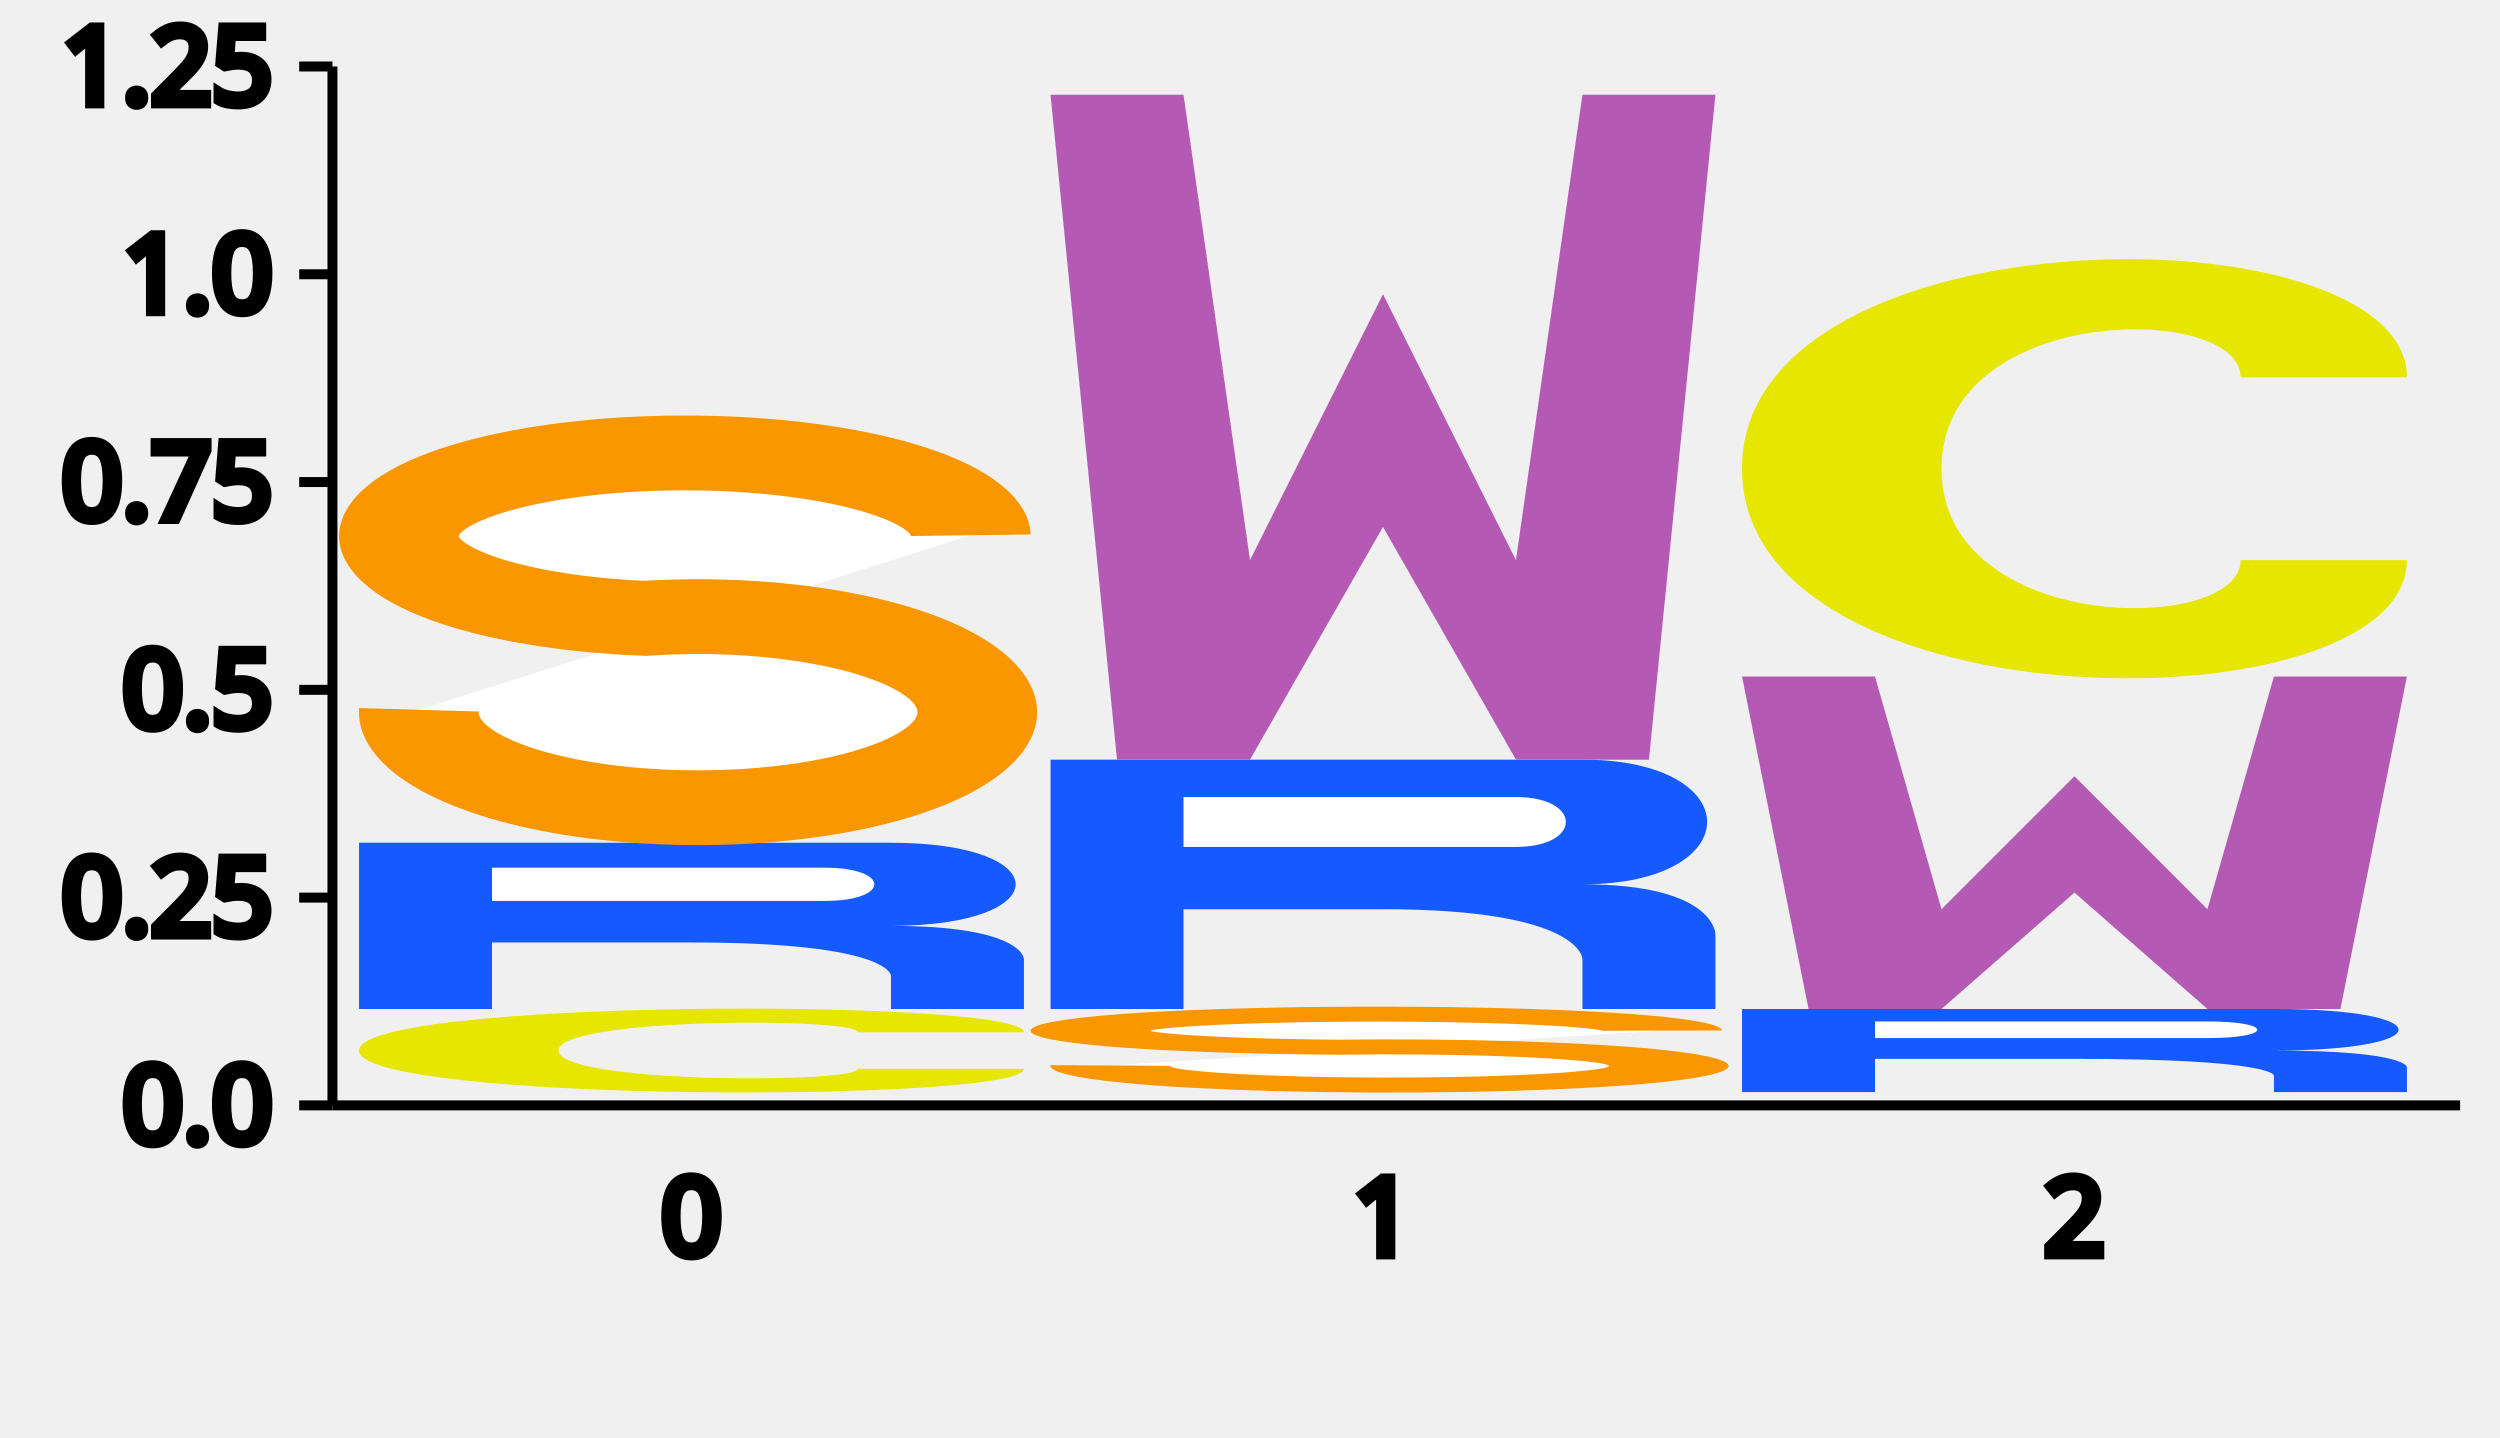
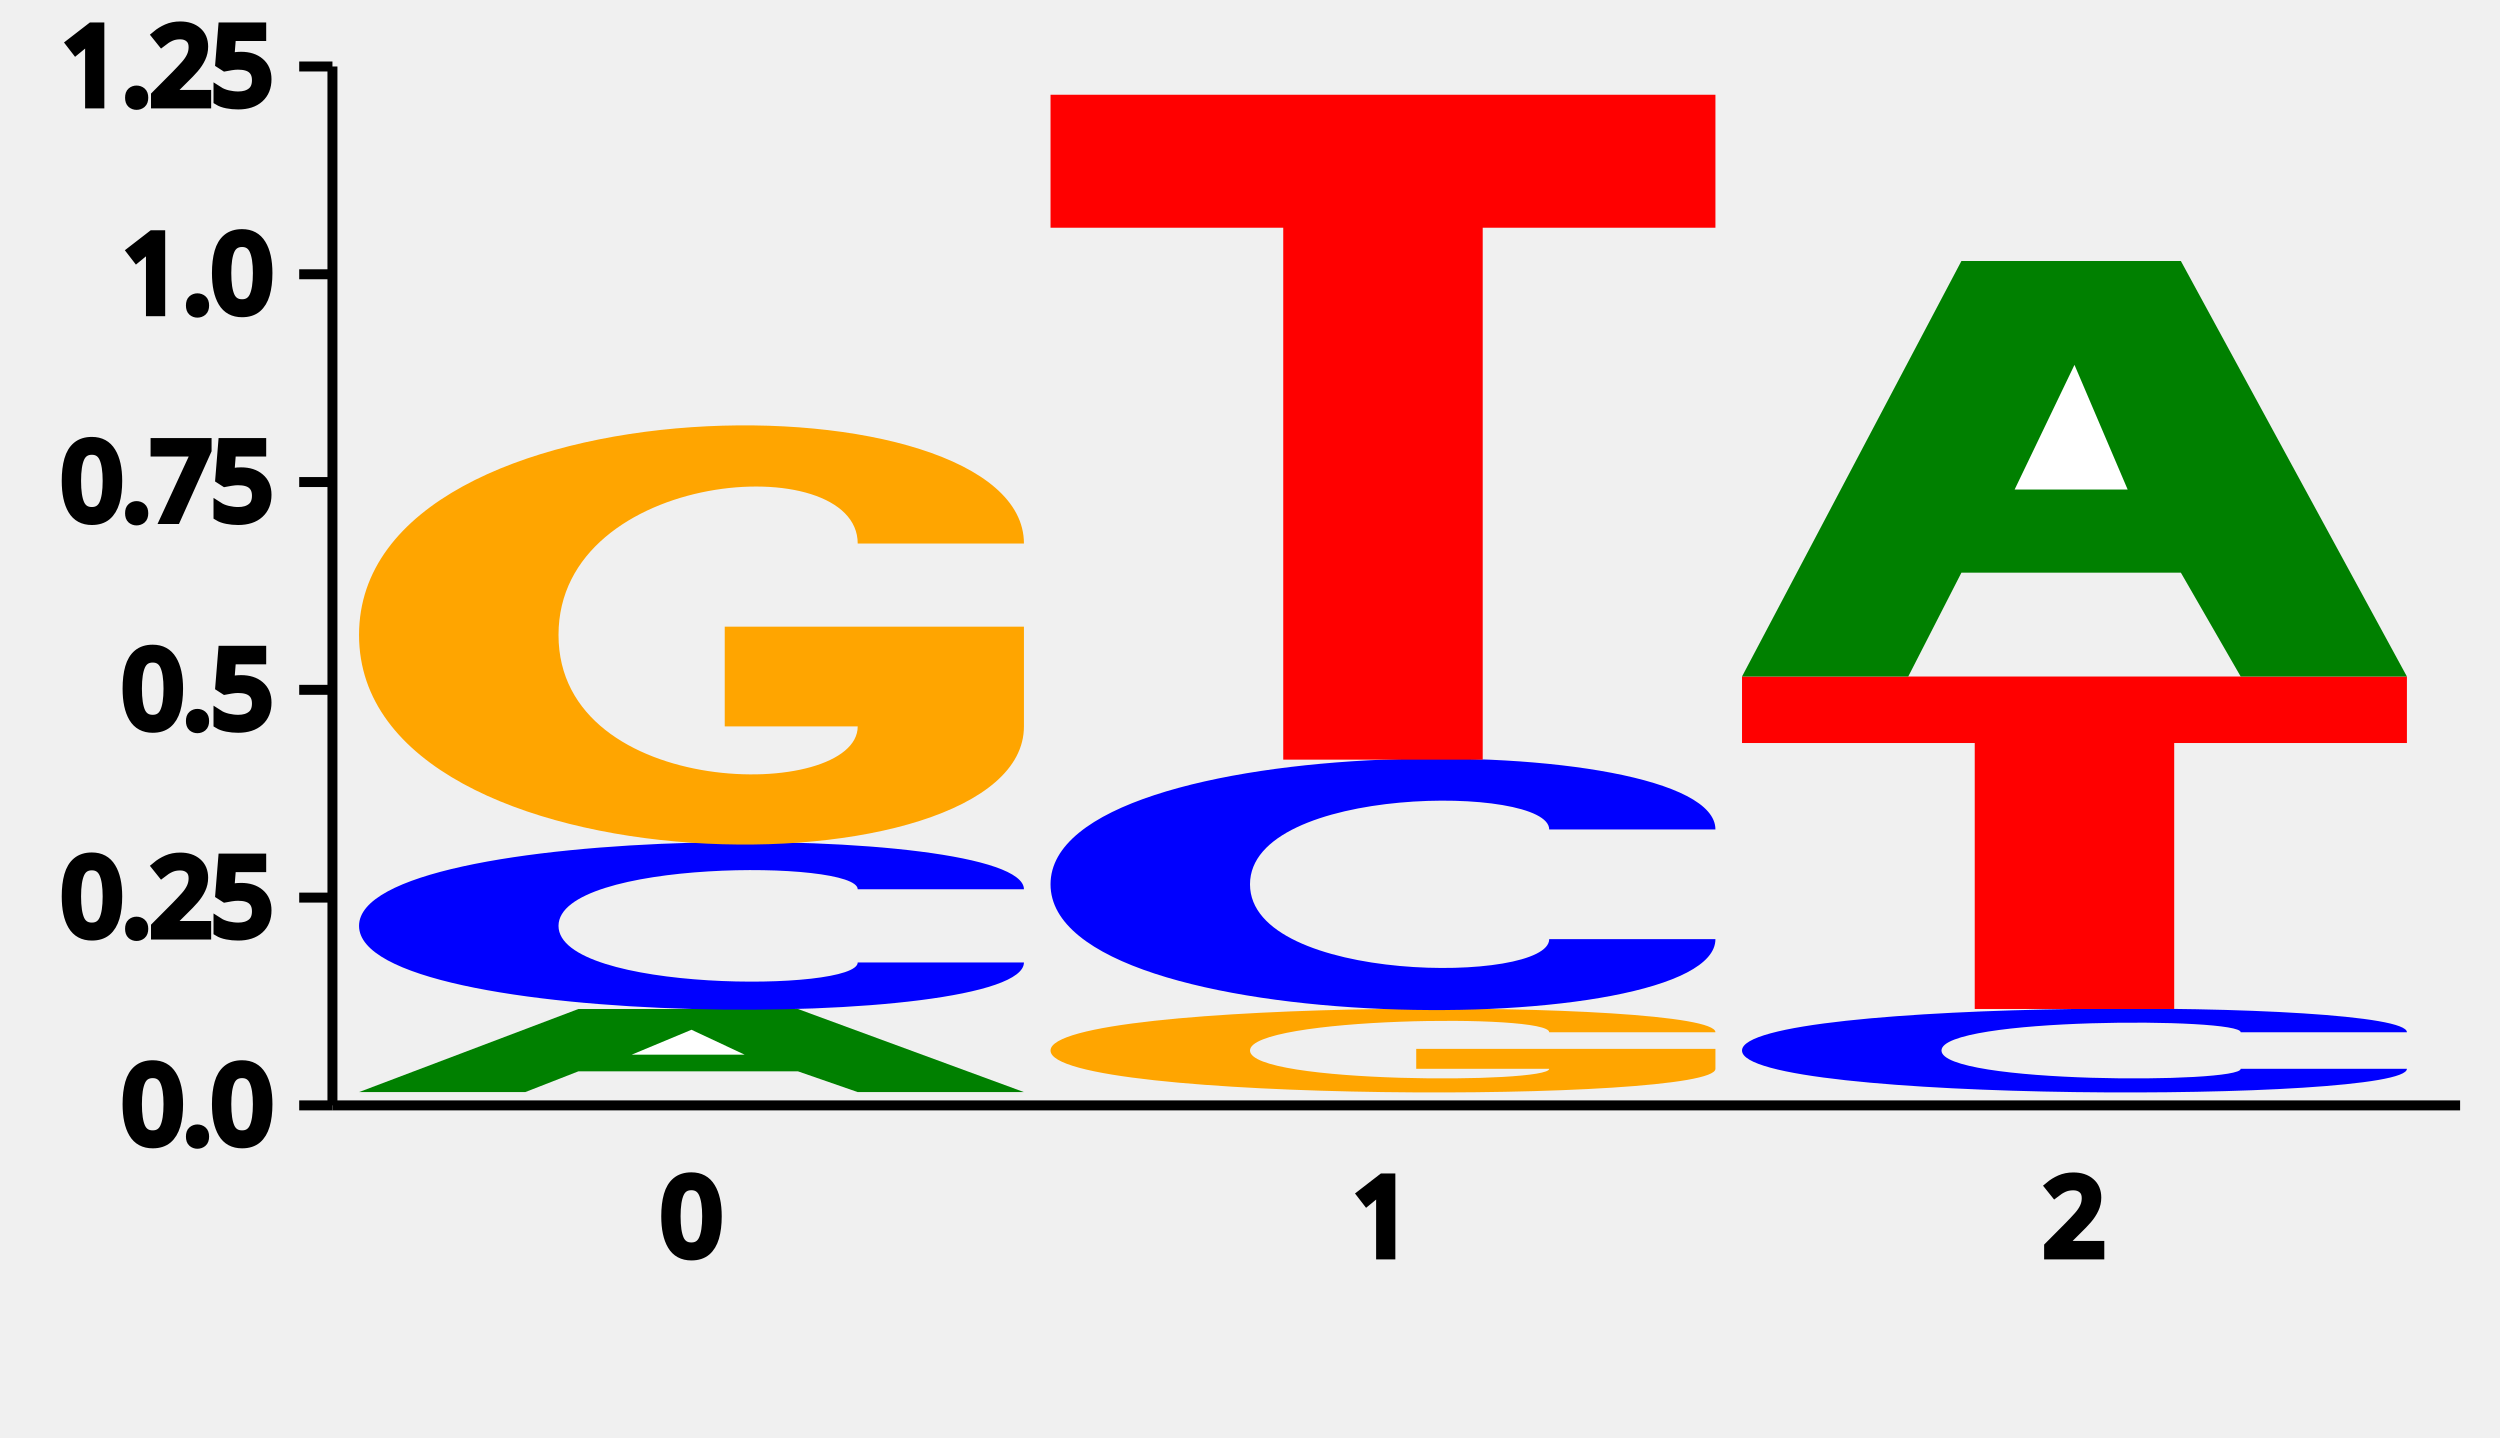
<svg xmlns="http://www.w3.org/2000/svg" baseProfile="full" height="100%" version="1.1" viewBox="0 0 376 216.25" width="100%">
  <defs />
-   <g id="0_C" transform="translate(54 151.75) scale(1 0.125)">
-     <path d="M 100 28 C 100 -13 0 -13 0 50 C 0 113 100 113 100 72 L 75 72 C 75 90 30 90 30 50 C 30 10 75 10 75 28 L 100 28" fill="#E6E600" />
+   <g id="0_A" transform="translate(54 151.75) scale(1 0.125)">
+     <path d="M 0 100 L 33 0 L 66 0 L 100 100 L 75 100 L 66 75 L 33 75 L 25 100 L 0 100" fill="green" />
+     <path d="M 41 55 L 50 25 L 58 55 L 41 55" fill="white" />
  </g>
-   <g id="0_R" transform="translate(54 126.75) scale(1 0.25)">
-     <path d="M 0 0 L 80 0 C 105 0 105 50 80 50 C 100 50 100 70 100 70 L 100 100 L 80 100 L 80 80 C 80 80 80 60 50 60 L 20 60 L 20 100 L 0 100 L 0 0" fill="#145AFF" />
-     <path d="M 20 15 L 70 15 C 80 15 80 35 70 35 L 20 35 L 20 15" fill="white" />
+   <g id="0_C" transform="translate(54 126.75) scale(1 0.25)">
+     <path d="M 100 28 C 100 -13 0 -13 0 50 C 0 113 100 113 100 72 L 75 72 C 75 90 30 90 30 50 C 30 10 75 10 75 28 L 100 28" fill="blue" />
  </g>
-   <g id="0_S" transform="translate(54 64.25) scale(1 0.625)">
-     <path d="M92 26 A43 20 0 1 0 43 46 A42 23 0 1 1 9 68" fill="white" stroke="#FA9600" stroke-width="18" />
+   <g id="0_G" transform="translate(54 64.25) scale(1 0.625)">
+     <path d="M 100 28 C 100 -13 0 -13 0 50 C 0 113 100 113 100 72 L 100 48 L 55 48 L 55 72 L 75 72 C 75 90 30 90 30 50 C 30 10 75 5 75 28 L 100 28" fill="orange" />
  </g>
-   <g id="1_S" transform="translate(158 151.75) scale(1 0.125)">
-     <path d="M92 26 A43 20 0 1 0 43 46 A42 23 0 1 1 9 68" fill="white" stroke="#FA9600" stroke-width="18" />
+   <g id="1_G" transform="translate(158 151.75) scale(1 0.125)">
+     <path d="M 100 28 C 100 -13 0 -13 0 50 C 0 113 100 113 100 72 L 100 48 L 55 48 L 55 72 L 75 72 C 75 90 30 90 30 50 C 30 10 75 5 75 28 L 100 28" fill="orange" />
  </g>
-   <g id="1_R" transform="translate(158 114.25) scale(1 0.375)">
-     <path d="M 0 0 L 80 0 C 105 0 105 50 80 50 C 100 50 100 70 100 70 L 100 100 L 80 100 L 80 80 C 80 80 80 60 50 60 L 20 60 L 20 100 L 0 100 L 0 0" fill="#145AFF" />
-     <path d="M 20 15 L 70 15 C 80 15 80 35 70 35 L 20 35 L 20 15" fill="white" />
+   <g id="1_C" transform="translate(158 114.25) scale(1 0.375)">
+     <path d="M 100 28 C 100 -13 0 -13 0 50 C 0 113 100 113 100 72 L 75 72 C 75 90 30 90 30 50 C 30 10 75 10 75 28 L 100 28" fill="blue" />
  </g>
-   <g id="1_W" transform="translate(158 14.25) scale(1 1.0)">
-     <path d="M 0 0 L 20 0 L 30 70 L 50 30 L 70 70 L 80 0 L 100 0 L 90 100 L 70 100 L 50 65 L 30 100 L 10 100 L 0 0" fill="#B45AB4" />
+   <g id="1_T" transform="translate(158 14.25) scale(1 1.0)">
+     <path d="M 0 0 L 0 20 L 35 20 L 35 100 L 65 100 L 65 20 L 100 20 L 100 0 L 0 0" fill="red" />
  </g>
-   <g id="2_R" transform="translate(262 151.75) scale(1 0.125)">
-     <path d="M 0 0 L 80 0 C 105 0 105 50 80 50 C 100 50 100 70 100 70 L 100 100 L 80 100 L 80 80 C 80 80 80 60 50 60 L 20 60 L 20 100 L 0 100 L 0 0" fill="#145AFF" />
-     <path d="M 20 15 L 70 15 C 80 15 80 35 70 35 L 20 35 L 20 15" fill="white" />
+   <g id="2_C" transform="translate(262 151.75) scale(1 0.125)">
+     <path d="M 100 28 C 100 -13 0 -13 0 50 C 0 113 100 113 100 72 L 75 72 C 75 90 30 90 30 50 C 30 10 75 10 75 28 L 100 28" fill="blue" />
  </g>
-   <g id="2_W" transform="translate(262 101.75) scale(1 0.5)">
-     <path d="M 0 0 L 20 0 L 30 70 L 50 30 L 70 70 L 80 0 L 100 0 L 90 100 L 70 100 L 50 65 L 30 100 L 10 100 L 0 0" fill="#B45AB4" />
+   <g id="2_T" transform="translate(262 101.75) scale(1 0.5)">
+     <path d="M 0 0 L 0 20 L 35 20 L 35 100 L 65 100 L 65 20 L 100 20 L 100 0 L 0 0" fill="red" />
  </g>
-   <g id="2_C" transform="translate(262 39.25) scale(1 0.625)">
-     <path d="M 100 28 C 100 -13 0 -13 0 50 C 0 113 100 113 100 72 L 75 72 C 75 90 30 90 30 50 C 30 10 75 10 75 28 L 100 28" fill="#E6E600" />
+   <g id="2_A" transform="translate(262 39.25) scale(1 0.625)">
+     <path d="M 0 100 L 33 0 L 66 0 L 100 100 L 75 100 L 66 75 L 33 75 L 25 100 L 0 100" fill="green" />
+     <path d="M 41 55 L 50 25 L 58 55 L 41 55" fill="white" />
  </g>
  <g id="axes" stroke="#000000" stroke-width="1.5">
    <path d="M 50 166.25 h 320" />
    <path d="M 50 166.25 v -156.25" />
    <path d="M 50 166.25 h -5.0" />
    <text dominant-baseline="middle" fill="#000000" font-family="sans-serif" font-size="12pt" font-weight="normal" text-anchor="end" x="41.0" y="166.25">0.0</text>
    <path d="M 50 135.0 h -5.0" />
    <text dominant-baseline="middle" fill="#000000" font-family="sans-serif" font-size="12pt" font-weight="normal" text-anchor="end" x="41.0" y="135.0">0.25</text>
    <path d="M 50 103.75 h -5.0" />
    <text dominant-baseline="middle" fill="#000000" font-family="sans-serif" font-size="12pt" font-weight="normal" text-anchor="end" x="41.0" y="103.75">0.5</text>
    <path d="M 50 72.5 h -5.0" />
    <text dominant-baseline="middle" fill="#000000" font-family="sans-serif" font-size="12pt" font-weight="normal" text-anchor="end" x="41.0" y="72.5">0.75</text>
    <path d="M 50 41.25 h -5.0" />
    <text dominant-baseline="middle" fill="#000000" font-family="sans-serif" font-size="12pt" font-weight="normal" text-anchor="end" x="41.0" y="41.25">1.0</text>
    <path d="M 50 10.0 h -5.0" />
    <text dominant-baseline="middle" fill="#000000" font-family="sans-serif" font-size="12pt" font-weight="normal" text-anchor="end" x="41.0" y="10.0">1.25</text>
    <text dominant-baseline="hanging" fill="#000000" font-family="sans-serif" font-size="12pt" font-weight="normal" text-anchor="middle" x="104.0" y="176.25">0</text>
    <text dominant-baseline="hanging" fill="#000000" font-family="sans-serif" font-size="12pt" font-weight="normal" text-anchor="middle" x="208.0" y="176.25">1</text>
    <text dominant-baseline="hanging" fill="#000000" font-family="sans-serif" font-size="12pt" font-weight="normal" text-anchor="middle" x="312.0" y="176.25">2</text>
  </g>
</svg>
